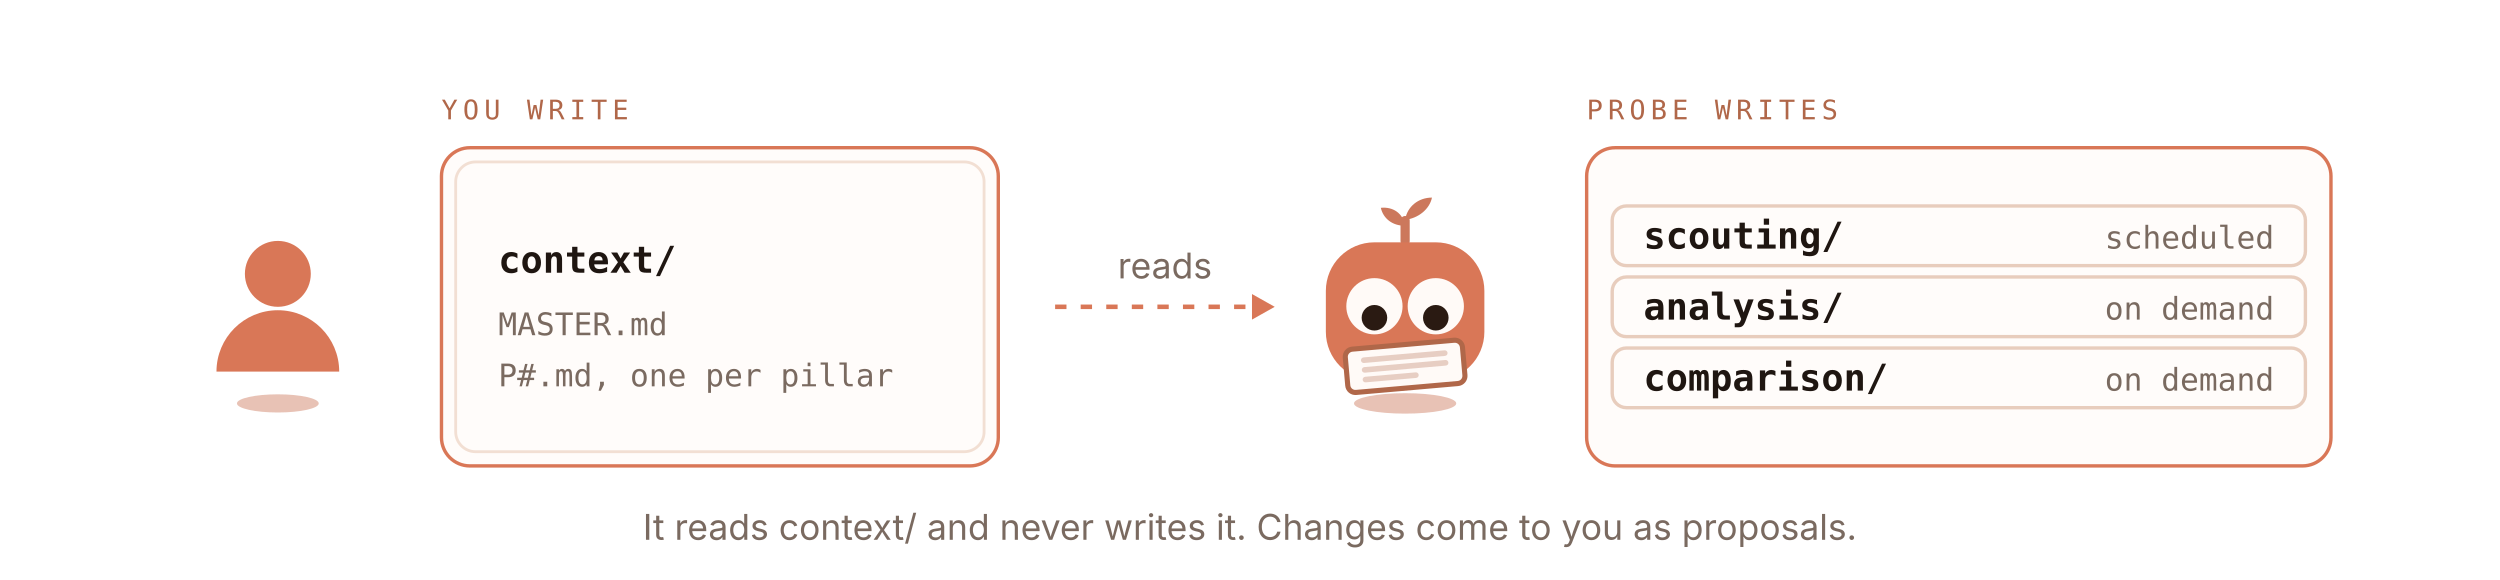
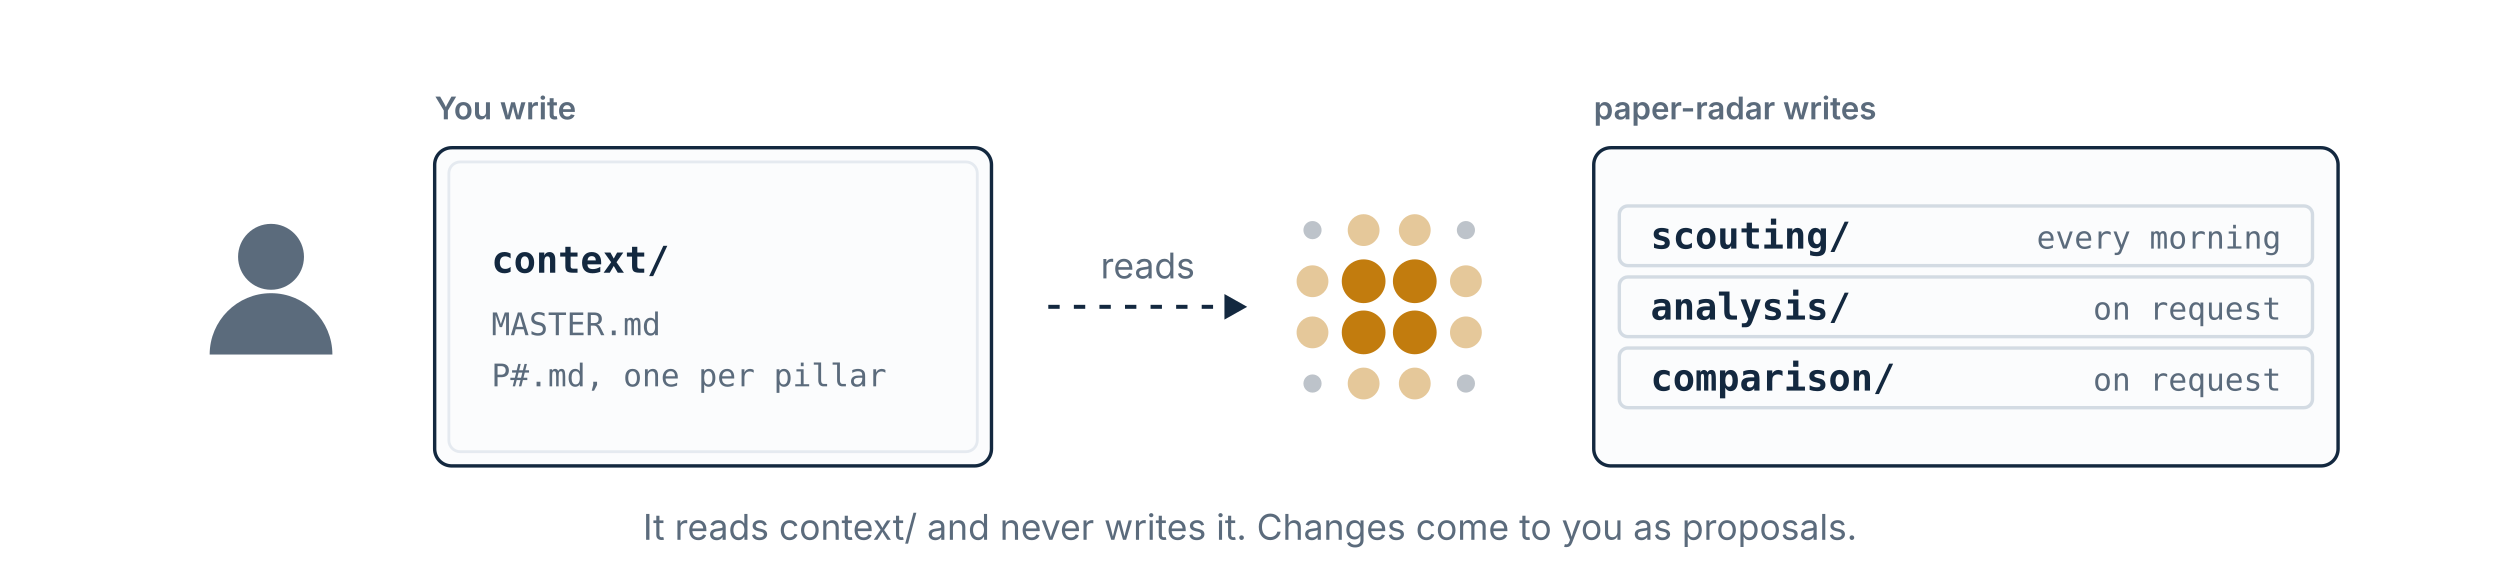
- <svg xmlns="http://www.w3.org/2000/svg" width="880" height="204" viewBox="0 0 880 204" role="img" aria-label="Who writes what: you write context/, and PROBE reads it and writes scouting/, analysis/ and comparison/. Changes to context/ come to you as proposals.">
+ <svg xmlns="http://www.w3.org/2000/svg" width="880" height="204" viewBox="0 0 880 204" role="img" aria-label="Who writes what: you write context/, and paper-radar reads it and writes scouting/, analysis/ and comparison/. Changes to context/ come to you as proposals.">
  <style>
-     .hull   { fill: #D97757; }
-     .iris   { fill: #FFFAF7; }
-     .pupil  { fill: #2A1A12; }
-     .stem   { stroke: #CC785C; stroke-width: 3.6; stroke-linecap: round; fill: none; }
-     .leaf   { fill: #CC785C; }
-     .page   { fill: #FFFAF7; stroke: #B06749; stroke-width: 2; }
-     .line   { fill: #B06749; opacity: .3; }
-     .shadow { fill: #CC785C; opacity: .45; }
-     .dim    { fill: #C4B6AE; }
-     .dimst  { stroke: #B3A49B; stroke-width: 3.6; stroke-linecap: round; fill: none; }
-     .dimbe  { fill: #B3A49B; }
-     .cross  { fill: none; stroke: #6B5A50; stroke-width: 3.2; stroke-linecap: round; }
-     .mug    { fill: #FFFAF7; stroke: #B06749; stroke-width: 2; stroke-linejoin: round; }
-     .handle { fill: none; stroke: #B06749; stroke-width: 2.4; stroke-linecap: round; }
-     .brew   { fill: #B06749; }
-     .steam  { fill: none; stroke: #CC785C; stroke-width: 2.2; stroke-linecap: round; opacity: 0; }
-     .rig    { animation: bob 3.4s ease-in-out infinite; }
-     .sprout { transform-box: view-box; transform-origin: 48px 27px;
-               animation: sway 3.2s ease-in-out infinite; }
-     .lid    { transform-box: fill-box; transform-origin: 50% 50%;
-               animation: blink 7s ease-in-out infinite; }
-     .readp  { animation: read 3.6s ease-in-out infinite; }
-     .l1     { animation: lit 4.8s ease-in-out infinite; }
-     .l2     { animation: lit 4.8s ease-in-out 1.6s infinite; }
-     .l3     { animation: lit 4.8s ease-in-out 3.2s infinite; }
-     .s1     { animation: steam 3.8s ease-in-out infinite; }
-     .s2     { animation: steam 3.8s ease-in-out 1.9s infinite; }
-     .breathe { animation: breathe 4.6s ease-in-out infinite; }
-     .drift  { transform-box: fill-box; transform-origin: 50% 100%;
-               animation: drift 4.6s ease-in-out infinite; }
-     @keyframes bob   { 0%, 100% { transform: translateY(0); } 50% { transform: translateY(-3px); } }
-     @keyframes sway  { 0%, 100% { transform: rotate(-5deg); } 50% { transform: rotate(5deg); } }
-     @keyframes blink { 0%, 44%, 50%, 100% { transform: scaleY(1); } 47% { transform: scaleY(.08); } }
-     @keyframes read  { 0% { transform: translateX(-2.4px); } 72% { transform: translateX(2.4px); }
-                        86%, 100% { transform: translateX(-2.4px); } }
-     @keyframes lit   { 0%, 28% { opacity: .95; } 34%, 100% { opacity: .3; } }
-     @keyframes steam { 0% { opacity: 0; transform: translateY(2px); } 30%, 55% { opacity: .7; }
-                        100% { opacity: 0; transform: translateY(-6px); } }
-     @keyframes drift { 0%, 100% { transform: rotate(-3deg); } 50% { transform: rotate(3deg); } }
-     @keyframes breathe { 0%, 100% { transform: translateY(0); } 50% { transform: translateY(-1.6px); } }
+     .tx-rest  { fill: #13283F; opacity: .28; }
+     .tx-halo  { fill: #C27C0E; opacity: .42; }
+     .tx-core  { fill: #C27C0E; }
+     .lens     { fill: none; stroke: #13283F; stroke-width: 2.4; stroke-linecap: round; }
+     .person   { fill: #5B6B7C; }

-     .mine  { fill: #FFFCFA; stroke: #D97757; stroke-width: 1.2; }
-     .matte { fill: none; stroke: #F2DFD3; stroke-width: 1; }
-     .row   { fill: #FFFCFA; stroke: #E8CDBD; stroke-width: 1.2; }
-     .eb    { fill: #B06749; font: 9.5px ui-monospace, SFMono-Regular, 'SF Mono', Menlo, Consolas, monospace; letter-spacing: 1.8px; }
-     .p     { fill: #1F1611; font: 700 13px ui-monospace, SFMono-Regular, 'SF Mono', Menlo, Consolas, monospace; }
-     .ps    { fill: #7A6A60; font: 11px ui-monospace, SFMono-Regular, 'SF Mono', Menlo, Consolas, monospace; }
-     .note  { fill: #7A6A60; font: 12.5px system-ui, -apple-system, 'Segoe UI', 'Apple SD Gothic Neo', 'Noto Sans KR', sans-serif; }
-     .wire  { fill: none; stroke: #D97757; stroke-width: 1.6; stroke-dasharray: 4 5;
-              animation: march 1.2s linear infinite; }
-     .head  { fill: #D97757; }
-     @keyframes march { to { stroke-dashoffset: -18; } }
+     .mine  { fill: #FBFCFD; stroke: #13283F; stroke-width: 1.2; }
+     .matte { fill: none; stroke: #E5EAF0; stroke-width: 1; }
+     .row   { fill: #FBFCFD; stroke: #D3DBE3; stroke-width: 1.2; }
+     .eb    { fill: #5B6B7C; font: 600 11px system-ui, -apple-system, 'Segoe UI', 'Apple SD Gothic Neo', 'Noto Sans KR', sans-serif; }
+     .p     { fill: #13283F; font: 700 13px ui-monospace, SFMono-Regular, 'SF Mono', Menlo, Consolas, monospace; }
+     .ps    { fill: #5B6B7C; font: 11px ui-monospace, SFMono-Regular, 'SF Mono', Menlo, Consolas, monospace; }
+     .note  { fill: #5B6B7C; font: 12.5px system-ui, -apple-system, 'Segoe UI', 'Apple SD Gothic Neo', 'Noto Sans KR', sans-serif; }
+     .wire  { fill: none; stroke: #13283F; stroke-width: 1.4; stroke-dasharray: 4 5; }
+     .head  { fill: #13283F; }
    @media (prefers-reduced-motion: reduce) {
      * { animation: none !important; }
    }
  </style>
-   <g transform="translate(39.4 0)">
-     <text class="eb" x="116" y="42">YOU WRITE</text>
-     <g transform="translate(20 70.0) scale(0.8)">
-       <ellipse class="shadow" cx="48" cy="90" rx="18" ry="4" />
-       <g class="breathe">
-         <circle class="hull" cx="48" cy="33" r="14.5" />
-         <path class="hull" d="M21 76 a27 27 0 0 1 54 0 Z" />
-       </g>
+   <g transform="translate(37.0 0)">
+     <text class="eb" x="116" y="42">You write</text>
+     <g transform="translate(20 64.0) scale(0.8)">
+       <circle class="person" cx="48" cy="33" r="14.5" />
+       <path class="person" d="M21 76 a27 27 0 0 1 54 0 Z" />
    </g>
-     <rect class="mine" x="116" y="52" width="196" height="112" rx="10" />
-     <rect class="matte" x="121" y="57" width="186" height="102" rx="7" />
+     <rect class="mine" x="116" y="52" width="196" height="112" rx="6" />
+     <rect class="matte" x="121" y="57" width="186" height="102" rx="4" />
    <text class="p" x="136" y="96.0">context/</text>
    <text class="ps" x="136" y="118.0">MASTER.md</text>
    <text class="ps" x="136" y="136.0">P#.md, one per pillar</text>
-     <path class="wire" d="M332 108.0 H401.3" />
-     <path class="head" d="M409.3 108.0 l-8 -4.5 v9 Z" />
-     <text class="note" x="370.65" y="98.0" text-anchor="middle">reads</text>
-     <g transform="translate(412 61.0) scale(0.9)">
-       <ellipse class="shadow" cx="48" cy="90" rx="20" ry="4" />
-       <g class="rig">
-         <g class="sprout">
-           <path class="stem" d="M48 26.5 V18.5" />
-           <path class="leaf" d="M48 20.5 C43 20.6, 39.4 17.6, 38.5 13.5 C43.2 13, 47.2 15.6, 48 20.5 Z" />
-           <path class="leaf" d="M48 18.2 C53.2 17.6, 57.6 14, 58.5 9.5 C53.2 9.5, 48.8 13, 48 18.2 Z" />
-         </g>
-         <rect class="hull" x="17" y="27" width="62" height="54" rx="19" />
-         <g class="lid">
-           <circle class="iris" cx="36" cy="52" r="11" />
-           <g class="readp">
-             <circle class="pupil" cx="36" cy="56.5" r="5" />
-           </g>
-         </g>
-         <g class="lid">
-           <circle class="iris" cx="60" cy="52" r="11" />
-           <g class="readp">
-             <circle class="pupil" cx="60" cy="56.5" r="5" />
-           </g>
-         </g>
-         <g transform="rotate(-5 48 75.5)">
-           <rect class="page" x="25" y="67" width="46" height="17" rx="3" />
-           <rect class="line l1" x="31" y="70.6" width="34" height="2.2" rx="1.1" />
-           <rect class="line l2" x="31" y="74.4" width="34" height="2.2" rx="1.1" />
-           <rect class="line l3" x="31" y="78.2" width="22" height="2.2" rx="1.1" />
-         </g>
-       </g>
-     </g>
-     <text class="eb" x="519.1" y="42">PROBE WRITES</text>
-     <rect class="mine" x="519.1" y="52" width="262" height="112" rx="10" />
-     <rect class="row" x="528.1" y="72.5" width="244" height="21" rx="5" />
-     <text class="p" x="539.1" y="87.5">scouting/</text>
-     <text class="ps" x="761.1" y="87.5" text-anchor="end">scheduled</text>
-     <rect class="row" x="528.1" y="97.5" width="244" height="21" rx="5" />
-     <text class="p" x="539.1" y="112.5">analysis/</text>
-     <text class="ps" x="761.1" y="112.5" text-anchor="end">on demand</text>
-     <rect class="row" x="528.1" y="122.5" width="244" height="21" rx="5" />
-     <text class="p" x="539.1" y="137.5">comparison/</text>
-     <text class="ps" x="761.1" y="137.5" text-anchor="end">on demand</text>
-     <text class="note" x="400.55" y="190" text-anchor="middle">It reads context/ and never writes it. Changes come to you as proposals.</text>
+     <path class="wire" d="M332 108.0 H394" />
+     <path class="head" d="M402 108.0 l-8 -4.5 v9 Z" />
+     <text class="note" x="367.0" y="98.0" text-anchor="middle">reads</text>
+     <circle class="tx-rest" cx="425.0" cy="81.0" r="3.2" />
+     <circle class="tx-halo" cx="443.0" cy="81.0" r="5.6" />
+     <circle class="tx-halo" cx="461.0" cy="81.0" r="5.6" />
+     <circle class="tx-rest" cx="479.0" cy="81.0" r="3.2" />
+     <circle class="tx-halo" cx="425.0" cy="99.0" r="5.6" />
+     <circle class="tx-core" cx="443.0" cy="99.0" r="7.7" />
+     <circle class="tx-core" cx="461.0" cy="99.0" r="7.7" />
+     <circle class="tx-halo" cx="479.0" cy="99.0" r="5.6" />
+     <circle class="tx-halo" cx="425.0" cy="117.0" r="5.6" />
+     <circle class="tx-core" cx="443.0" cy="117.0" r="7.7" />
+     <circle class="tx-core" cx="461.0" cy="117.0" r="7.7" />
+     <circle class="tx-halo" cx="479.0" cy="117.0" r="5.6" />
+     <circle class="tx-rest" cx="425.0" cy="135.0" r="3.2" />
+     <circle class="tx-halo" cx="443.0" cy="135.0" r="5.6" />
+     <circle class="tx-halo" cx="461.0" cy="135.0" r="5.6" />
+     <circle class="tx-rest" cx="479.0" cy="135.0" r="3.2" />
+     <text class="eb" x="524" y="42">paper-radar writes</text>
+     <rect class="mine" x="524" y="52" width="262" height="112" rx="6" />
+     <rect class="row" x="533" y="72.5" width="244" height="21" rx="3" />
+     <text class="p" x="544" y="87.5">scouting/</text>
+     <text class="ps" x="766" y="87.5" text-anchor="end">every morning</text>
+     <rect class="row" x="533" y="97.5" width="244" height="21" rx="3" />
+     <text class="p" x="544" y="112.5">analysis/</text>
+     <text class="ps" x="766" y="112.5" text-anchor="end">on request</text>
+     <rect class="row" x="533" y="122.5" width="244" height="21" rx="3" />
+     <text class="p" x="544" y="137.5">comparison/</text>
+     <text class="ps" x="766" y="137.5" text-anchor="end">on request</text>
+     <text class="note" x="403.0" y="190" text-anchor="middle">It reads context/ and never writes it. Changes come to you as proposals.</text>
  </g>
</svg>
